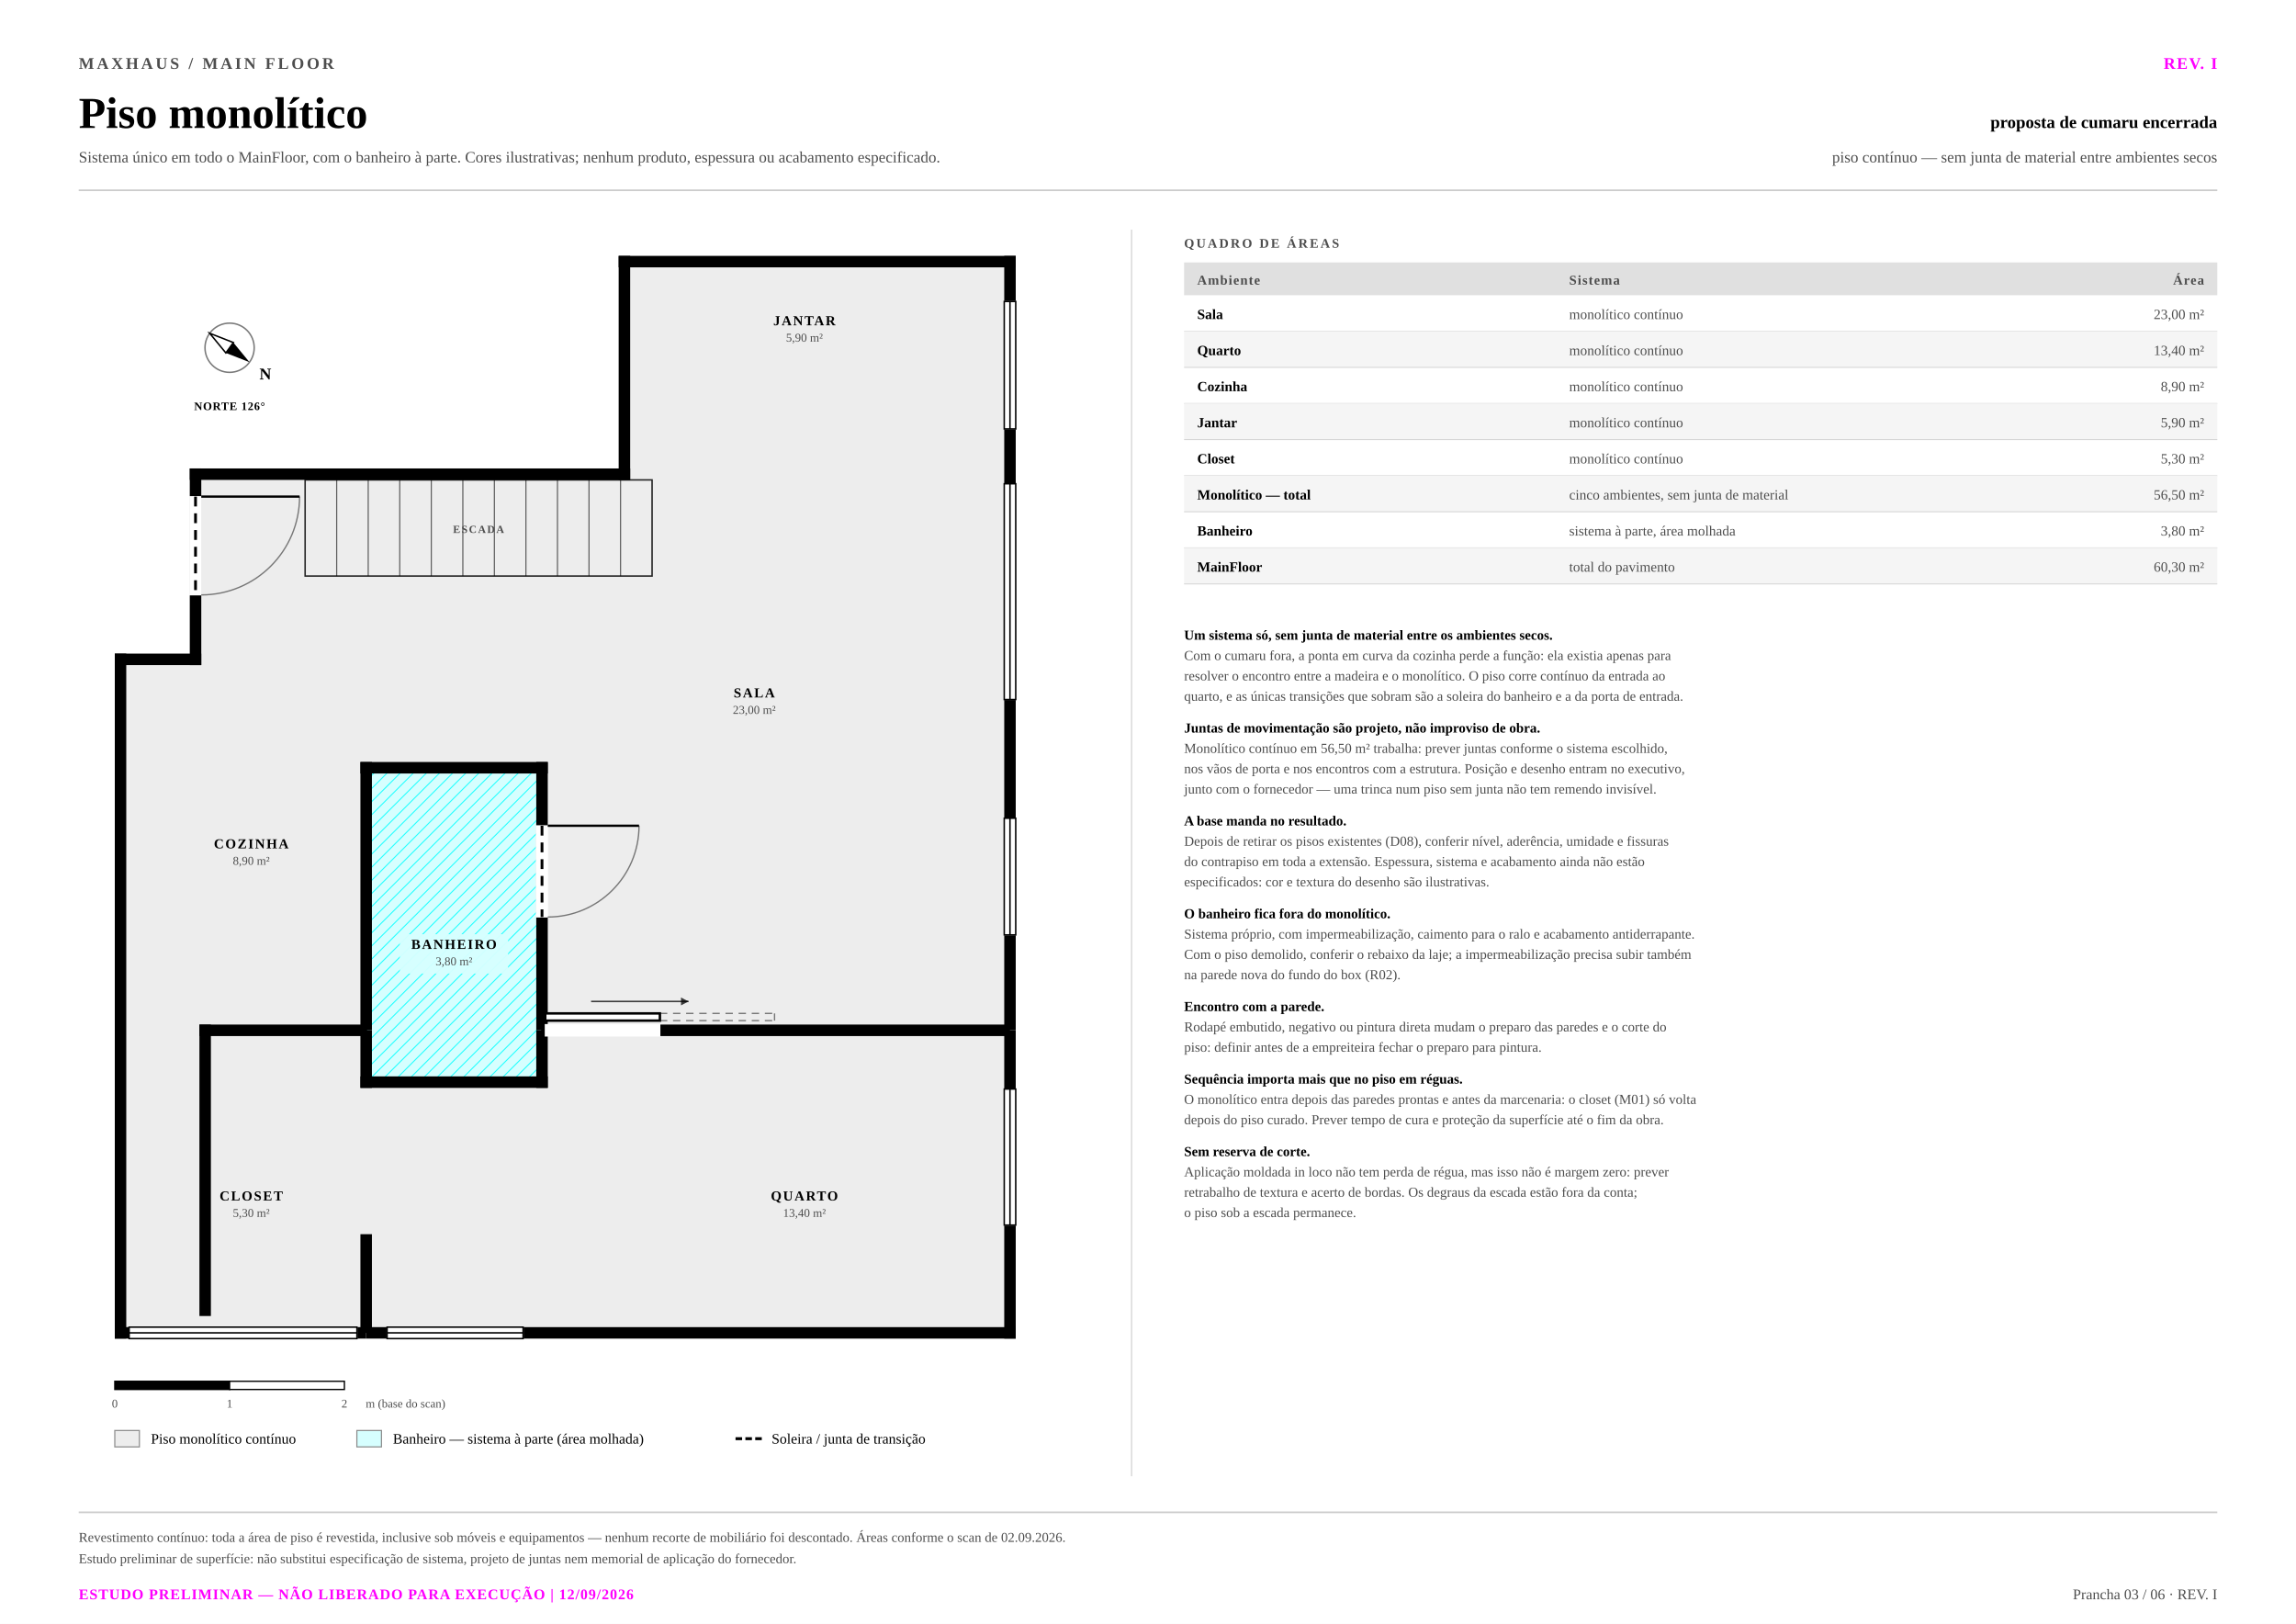
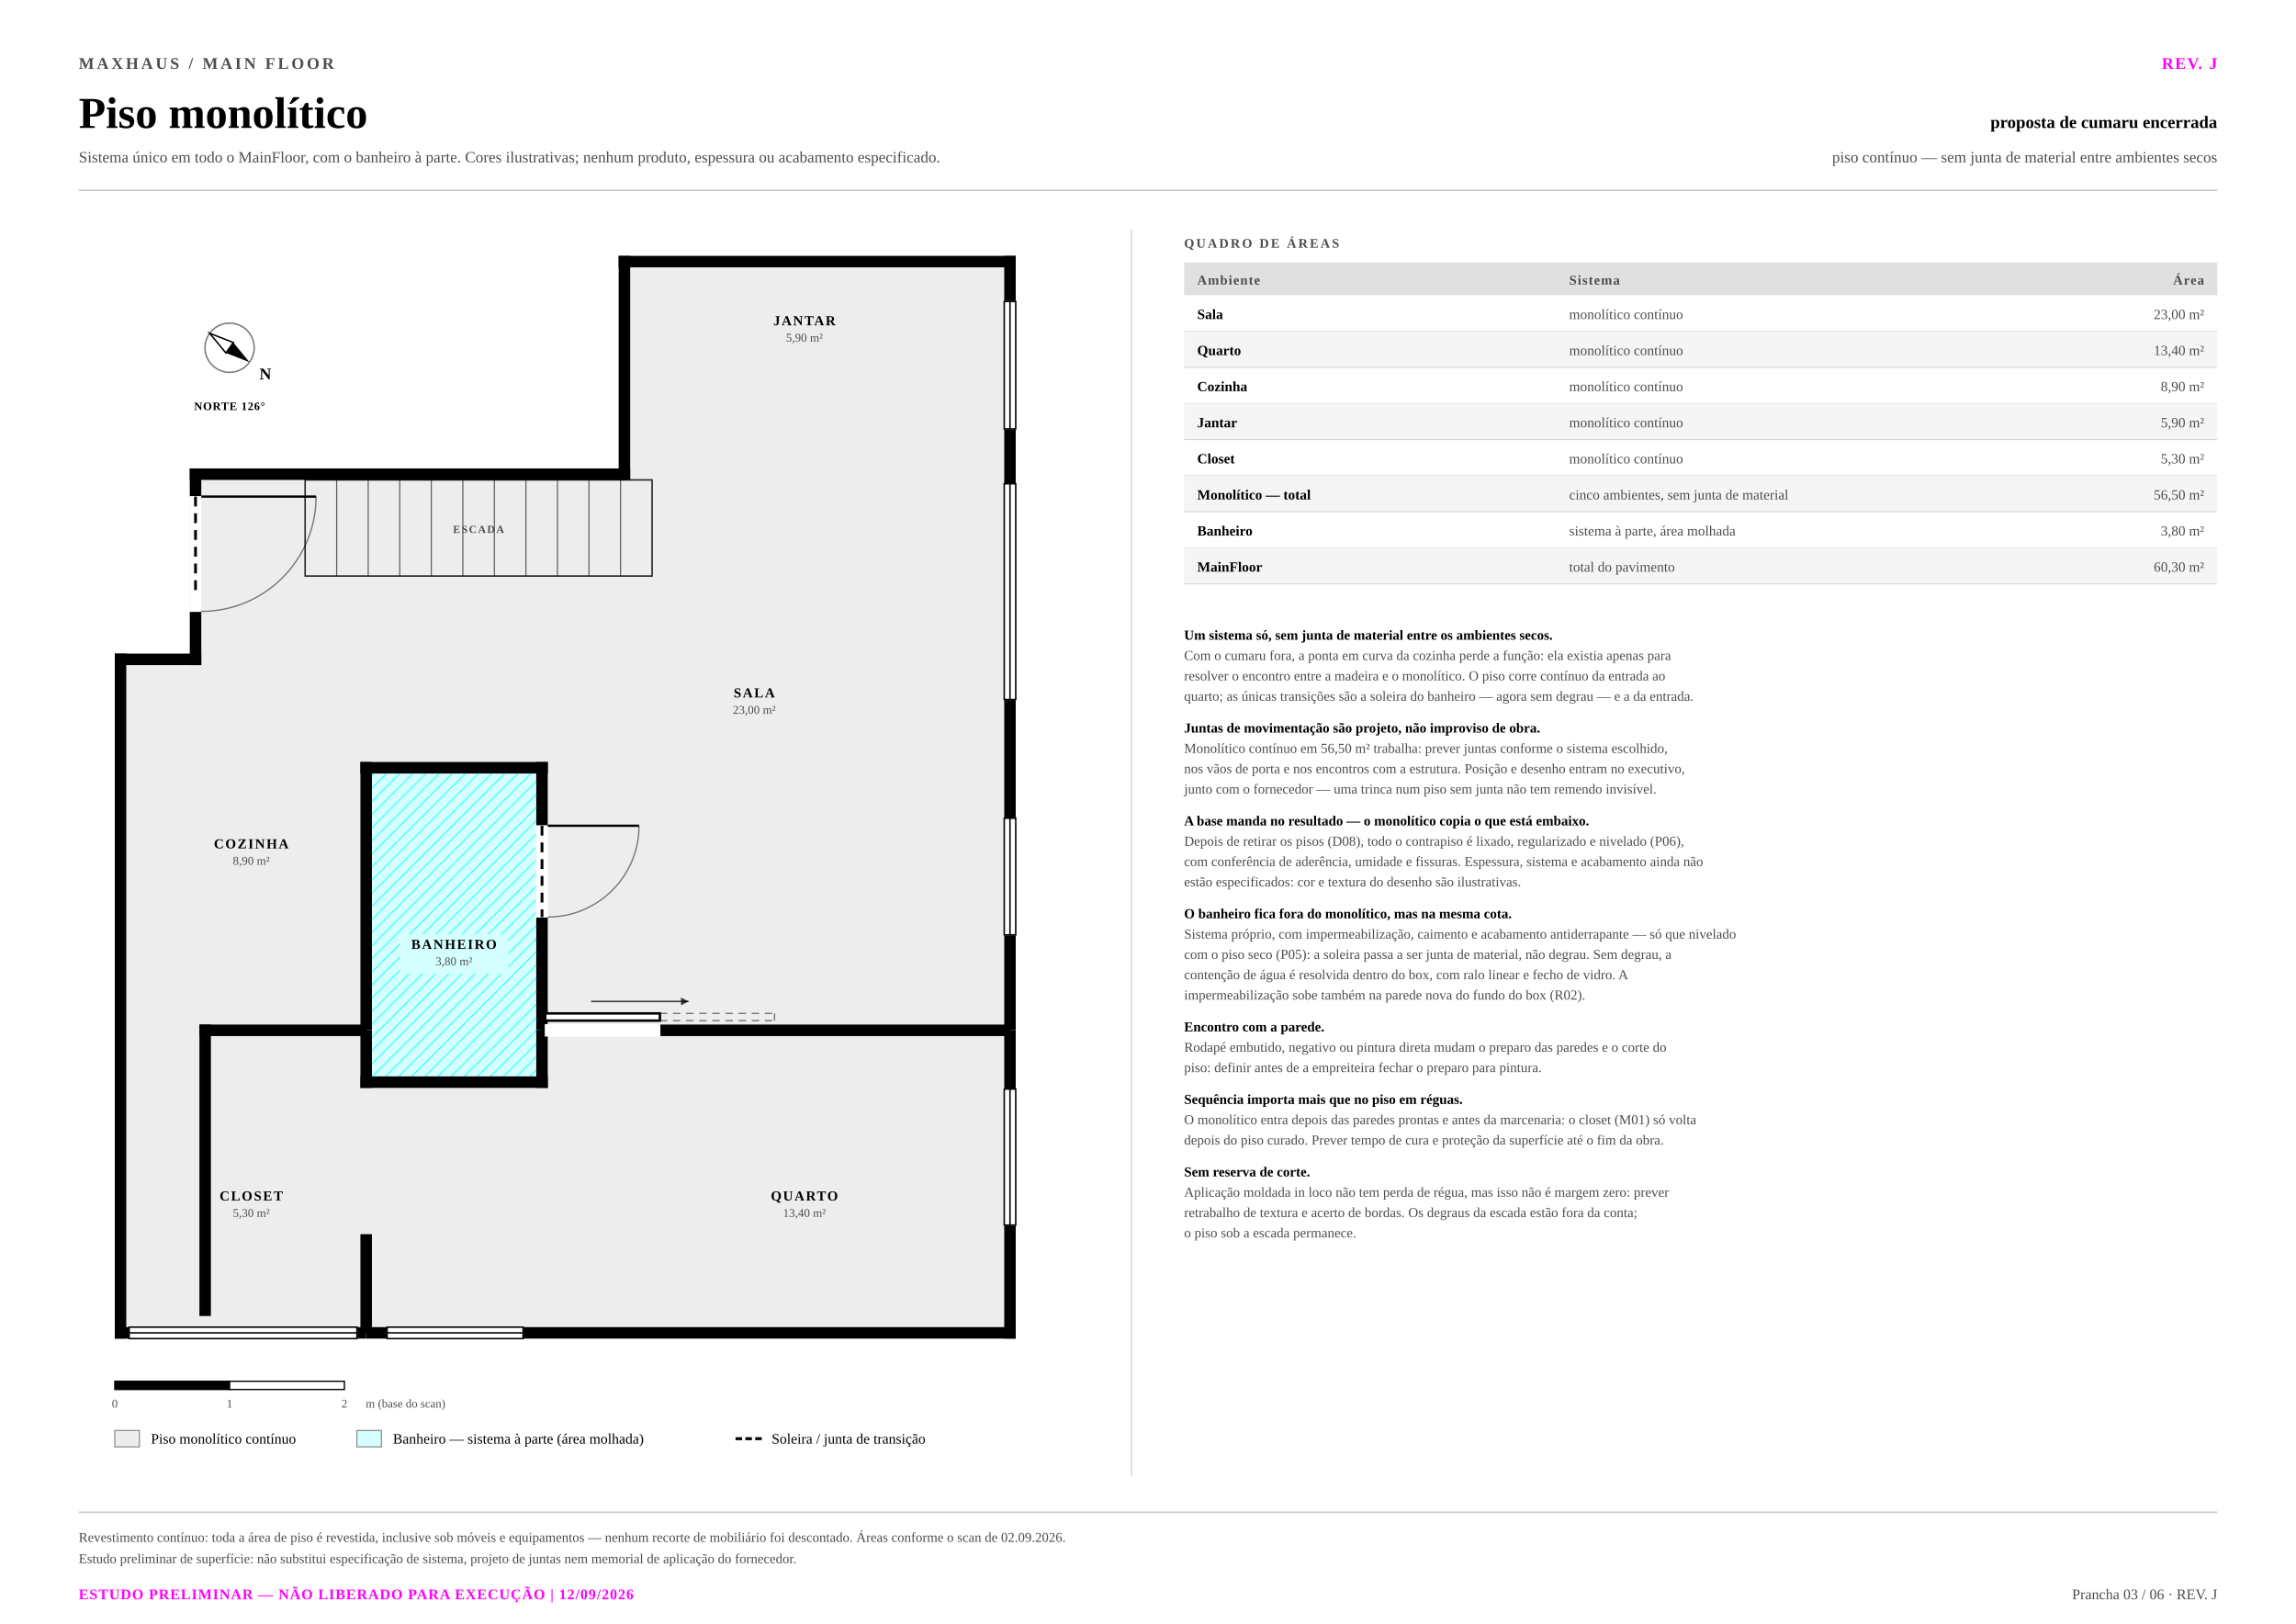
<svg xmlns="http://www.w3.org/2000/svg" viewBox="0 0 1400 990" width="1400" height="990">
  <rect x="0.00" y="0.00" width="1400.00" height="990.00" fill="#ffffff" />
  <text x="48.0" y="42.0" font-family="'Tiempos Text', 'Source Serif 4', Georgia, 'Times New Roman', Times, serif" font-size="10.0" fill="#4d4d4d" font-weight="bold" text-anchor="start" letter-spacing="1.60">MAXHAUS / MAIN FLOOR</text>
  <text x="48.0" y="78.0" font-family="'Tiempos Text', 'Source Serif 4', Georgia, 'Times New Roman', Times, serif" font-size="27.0" fill="#000000" font-weight="bold" text-anchor="start">Piso monolítico</text>
  <text x="48.0" y="99.0" font-family="'Tiempos Text', 'Source Serif 4', Georgia, 'Times New Roman', Times, serif" font-size="9.6" fill="#4d4d4d" font-weight="normal" text-anchor="start">Sistema único em todo o MainFloor, com o banheiro à parte. Cores ilustrativas; nenhum produto, espessura ou acabamento especificado.</text>
-   <text x="1352.0" y="42.0" font-family="'Tiempos Text', 'Source Serif 4', Georgia, 'Times New Roman', Times, serif" font-size="10.0" fill="#ff00ff" font-weight="bold" text-anchor="end" letter-spacing="0.80">REV. I</text>
+   <text x="1352.0" y="42.0" font-family="'Tiempos Text', 'Source Serif 4', Georgia, 'Times New Roman', Times, serif" font-size="10.0" fill="#ff00ff" font-weight="bold" text-anchor="end" letter-spacing="0.80">REV. J</text>
  <text x="1352.0" y="78.0" font-family="'Tiempos Text', 'Source Serif 4', Georgia, 'Times New Roman', Times, serif" font-size="10.5" fill="#000000" font-weight="bold" text-anchor="end">proposta de cumaru encerrada</text>
  <text x="1352.0" y="99.0" font-family="'Tiempos Text', 'Source Serif 4', Georgia, 'Times New Roman', Times, serif" font-size="9.6" fill="#4d4d4d" font-weight="normal" text-anchor="end">piso contínuo — sem junta de material entre ambientes secos</text>
  <line x1="48.00" y1="116.00" x2="1352.00" y2="116.00" stroke="#cccccc" stroke-width="1.00" />
  <path d="M380.75 159.56 L615.77 159.56 L615.77 812.64 L73.53 812.64 L73.53 401.94 L119.21 401.94 L119.21 289.10 L380.75 289.10 Z" fill="#ededed" />
  <path d="M223.31 468.01 L330.47 468.01 L330.47 659.80 L223.31 659.80 Z" fill="#d6ffff" />
  <line x1="223.31" y1="476.01" x2="231.31" y2="468.01" stroke="#00ffff" stroke-width="0.60" opacity="0.85" />
  <line x1="223.31" y1="484.01" x2="239.31" y2="468.01" stroke="#00ffff" stroke-width="0.60" opacity="0.85" />
  <line x1="223.31" y1="492.01" x2="247.31" y2="468.01" stroke="#00ffff" stroke-width="0.60" opacity="0.85" />
  <line x1="223.31" y1="500.01" x2="255.31" y2="468.01" stroke="#00ffff" stroke-width="0.60" opacity="0.85" />
  <line x1="223.31" y1="508.01" x2="263.31" y2="468.01" stroke="#00ffff" stroke-width="0.60" opacity="0.85" />
  <line x1="223.31" y1="516.01" x2="271.31" y2="468.01" stroke="#00ffff" stroke-width="0.60" opacity="0.85" />
  <line x1="223.31" y1="524.01" x2="279.31" y2="468.01" stroke="#00ffff" stroke-width="0.60" opacity="0.85" />
  <line x1="223.31" y1="532.01" x2="287.31" y2="468.01" stroke="#00ffff" stroke-width="0.60" opacity="0.85" />
  <line x1="223.31" y1="540.01" x2="295.31" y2="468.01" stroke="#00ffff" stroke-width="0.60" opacity="0.85" />
  <line x1="223.31" y1="548.01" x2="303.31" y2="468.01" stroke="#00ffff" stroke-width="0.60" opacity="0.85" />
  <line x1="223.31" y1="556.01" x2="311.31" y2="468.01" stroke="#00ffff" stroke-width="0.60" opacity="0.85" />
  <line x1="223.31" y1="564.01" x2="319.31" y2="468.01" stroke="#00ffff" stroke-width="0.60" opacity="0.85" />
  <line x1="223.31" y1="572.01" x2="327.31" y2="468.01" stroke="#00ffff" stroke-width="0.60" opacity="0.85" />
  <line x1="223.31" y1="580.01" x2="330.47" y2="472.85" stroke="#00ffff" stroke-width="0.60" opacity="0.85" />
  <line x1="223.31" y1="588.01" x2="330.47" y2="480.85" stroke="#00ffff" stroke-width="0.60" opacity="0.85" />
  <line x1="223.31" y1="596.01" x2="330.47" y2="488.85" stroke="#00ffff" stroke-width="0.60" opacity="0.85" />
  <line x1="223.31" y1="604.01" x2="330.47" y2="496.85" stroke="#00ffff" stroke-width="0.60" opacity="0.85" />
  <line x1="223.31" y1="612.01" x2="330.47" y2="504.85" stroke="#00ffff" stroke-width="0.60" opacity="0.85" />
  <line x1="223.31" y1="620.01" x2="330.47" y2="512.85" stroke="#00ffff" stroke-width="0.60" opacity="0.85" />
  <line x1="223.31" y1="628.01" x2="330.47" y2="520.85" stroke="#00ffff" stroke-width="0.60" opacity="0.85" />
  <line x1="223.31" y1="636.01" x2="330.47" y2="528.85" stroke="#00ffff" stroke-width="0.60" opacity="0.85" />
  <line x1="223.31" y1="644.01" x2="330.47" y2="536.85" stroke="#00ffff" stroke-width="0.60" opacity="0.85" />
  <line x1="223.31" y1="652.01" x2="330.47" y2="544.85" stroke="#00ffff" stroke-width="0.60" opacity="0.85" />
  <line x1="223.52" y1="659.80" x2="330.47" y2="552.85" stroke="#00ffff" stroke-width="0.60" opacity="0.85" />
  <line x1="231.52" y1="659.80" x2="330.47" y2="560.85" stroke="#00ffff" stroke-width="0.60" opacity="0.85" />
  <line x1="239.52" y1="659.80" x2="330.47" y2="568.85" stroke="#00ffff" stroke-width="0.60" opacity="0.85" />
  <line x1="247.52" y1="659.80" x2="330.47" y2="576.85" stroke="#00ffff" stroke-width="0.60" opacity="0.85" />
  <line x1="255.52" y1="659.80" x2="330.47" y2="584.85" stroke="#00ffff" stroke-width="0.60" opacity="0.85" />
  <line x1="263.52" y1="659.80" x2="330.47" y2="592.85" stroke="#00ffff" stroke-width="0.60" opacity="0.85" />
  <line x1="271.52" y1="659.80" x2="330.47" y2="600.85" stroke="#00ffff" stroke-width="0.60" opacity="0.85" />
  <line x1="279.52" y1="659.80" x2="330.47" y2="608.85" stroke="#00ffff" stroke-width="0.60" opacity="0.85" />
  <line x1="287.52" y1="659.80" x2="330.47" y2="616.85" stroke="#00ffff" stroke-width="0.60" opacity="0.85" />
  <line x1="295.52" y1="659.80" x2="330.47" y2="624.85" stroke="#00ffff" stroke-width="0.60" opacity="0.85" />
  <line x1="303.52" y1="659.80" x2="330.47" y2="632.85" stroke="#00ffff" stroke-width="0.60" opacity="0.85" />
  <line x1="311.52" y1="659.80" x2="330.47" y2="640.85" stroke="#00ffff" stroke-width="0.60" opacity="0.85" />
  <line x1="319.52" y1="659.80" x2="330.47" y2="648.85" stroke="#00ffff" stroke-width="0.60" opacity="0.85" />
  <line x1="327.52" y1="659.80" x2="330.47" y2="656.85" stroke="#00ffff" stroke-width="0.60" opacity="0.85" />
  <path d="M223.31 468.01 L330.47 468.01 L330.47 659.80 L223.31 659.80 Z" fill="none" stroke="#000000" stroke-width="1.00" />
  <rect x="377.24" y="156.00" width="242.10" height="6.99" fill="#000000" />
  <rect x="115.72" y="285.59" width="268.53" height="6.99" fill="#000000" />
  <rect x="115.72" y="285.59" width="7.01" height="119.89" fill="#000000" />
  <rect x="70.00" y="398.47" width="52.72" height="7.01" fill="#000000" />
  <rect x="121.60" y="624.63" width="101.66" height="7.01" fill="#000000" />
  <rect x="223.26" y="809.09" width="396.08" height="6.99" fill="#000000" />
  <rect x="219.77" y="628.12" width="7.01" height="35.11" fill="#000000" />
  <rect x="219.77" y="464.56" width="7.01" height="163.56" fill="#000000" />
  <rect x="330.48" y="624.63" width="285.35" height="7.01" fill="#000000" />
  <rect x="326.99" y="464.56" width="7.01" height="163.56" fill="#000000" />
  <rect x="612.34" y="628.12" width="7.01" height="187.95" fill="#000000" />
  <rect x="121.60" y="624.63" width="6.99" height="177.68" fill="#000000" />
  <rect x="70.00" y="809.09" width="153.26" height="6.99" fill="#000000" />
  <rect x="219.77" y="752.43" width="7.01" height="60.16" fill="#000000" />
  <rect x="377.24" y="156.00" width="7.01" height="136.58" fill="#000000" />
  <rect x="326.99" y="628.12" width="7.01" height="35.11" fill="#000000" />
  <rect x="612.34" y="156.00" width="7.01" height="472.12" fill="#000000" />
  <rect x="70.00" y="398.47" width="6.99" height="417.61" fill="#000000" />
  <rect x="219.77" y="464.56" width="114.23" height="7.01" fill="#000000" />
  <rect x="219.77" y="656.23" width="114.23" height="7.01" fill="#000000" />
  <rect x="612.04" y="183.48" width="7.61" height="78.33" fill="#ffffff" />
  <rect x="612.34" y="183.78" width="7.01" height="77.73" fill="none" stroke="#000000" stroke-width="0.90" />
  <line x1="615.84" y1="183.78" x2="615.84" y2="261.51" stroke="#000000" stroke-width="0.90" />
  <rect x="612.04" y="294.63" width="7.61" height="132.14" fill="#ffffff" />
  <rect x="612.34" y="294.93" width="7.01" height="131.54" fill="none" stroke="#000000" stroke-width="0.90" />
  <line x1="615.84" y1="294.93" x2="615.84" y2="426.46" stroke="#000000" stroke-width="0.90" />
  <rect x="612.04" y="498.53" width="7.61" height="71.73" fill="#ffffff" />
  <rect x="612.34" y="498.83" width="7.01" height="71.13" fill="none" stroke="#000000" stroke-width="0.90" />
  <line x1="615.84" y1="498.83" x2="615.84" y2="569.96" stroke="#000000" stroke-width="0.90" />
  <rect x="612.04" y="663.64" width="7.61" height="83.54" fill="#ffffff" />
  <rect x="612.34" y="663.94" width="7.01" height="82.94" fill="none" stroke="#000000" stroke-width="0.90" />
  <line x1="615.84" y1="663.94" x2="615.84" y2="746.88" stroke="#000000" stroke-width="0.90" />
  <rect x="78.44" y="808.79" width="139.50" height="7.59" fill="#ffffff" />
  <rect x="78.74" y="809.09" width="138.90" height="6.99" fill="none" stroke="#000000" stroke-width="0.90" />
  <line x1="78.74" y1="812.58" x2="217.63" y2="812.58" stroke="#000000" stroke-width="0.90" />
  <rect x="235.73" y="808.79" width="83.54" height="7.59" fill="#ffffff" />
  <rect x="236.03" y="809.09" width="82.94" height="6.99" fill="none" stroke="#000000" stroke-width="0.90" />
  <line x1="236.03" y1="812.58" x2="318.97" y2="812.58" stroke="#000000" stroke-width="0.90" />
-   <rect x="115.42" y="302.45" width="7.61" height="60.54" fill="#ffffff" />
-   <line x1="122.72" y1="302.75" x2="182.67" y2="302.75" stroke="#000000" stroke-width="1.40" />
-   <path d="M 182.67 302.75 A 59.94 59.94 0 0 1 122.72 362.69" fill="none" stroke="#000000" stroke-width="0.8" opacity="0.5" />
+   <rect x="115.42" y="302.45" width="7.61" height="70.60" fill="#ffffff" />
+   <line x1="122.72" y1="302.75" x2="192.72" y2="302.75" stroke="#000000" stroke-width="1.40" />
+   <path d="M 192.72 302.75 A 70.00 70.00 0 0 1 122.72 372.75" fill="none" stroke="#000000" stroke-width="0.8" opacity="0.5" />
  <rect x="326.69" y="503.12" width="7.61" height="56.25" fill="#ffffff" />
  <line x1="333.99" y1="503.42" x2="389.65" y2="503.42" stroke="#000000" stroke-width="1.40" />
  <path d="M 389.65 503.42 A 55.65 55.65 0 0 1 333.99 559.07" fill="none" stroke="#000000" stroke-width="0.8" opacity="0.5" />
  <rect x="332.16" y="624.33" width="70.51" height="7.61" fill="#ffffff" />
  <line x1="402.37" y1="617.83" x2="406.87" y2="617.83" stroke="#000000" stroke-width="0.80" opacity="0.50" />
  <line x1="410.37" y1="617.83" x2="414.87" y2="617.83" stroke="#000000" stroke-width="0.80" opacity="0.50" />
  <line x1="418.37" y1="617.83" x2="422.87" y2="617.83" stroke="#000000" stroke-width="0.80" opacity="0.50" />
  <line x1="426.37" y1="617.83" x2="430.87" y2="617.83" stroke="#000000" stroke-width="0.80" opacity="0.50" />
  <line x1="434.37" y1="617.83" x2="438.87" y2="617.83" stroke="#000000" stroke-width="0.80" opacity="0.50" />
  <line x1="442.37" y1="617.83" x2="446.87" y2="617.83" stroke="#000000" stroke-width="0.80" opacity="0.50" />
  <line x1="450.37" y1="617.83" x2="454.87" y2="617.83" stroke="#000000" stroke-width="0.80" opacity="0.50" />
  <line x1="458.37" y1="617.83" x2="462.87" y2="617.83" stroke="#000000" stroke-width="0.80" opacity="0.50" />
  <line x1="466.37" y1="617.83" x2="470.87" y2="617.83" stroke="#000000" stroke-width="0.80" opacity="0.50" />
  <line x1="402.37" y1="622.23" x2="406.87" y2="622.23" stroke="#000000" stroke-width="0.80" opacity="0.50" />
  <line x1="410.37" y1="622.23" x2="414.87" y2="622.23" stroke="#000000" stroke-width="0.80" opacity="0.50" />
  <line x1="418.37" y1="622.23" x2="422.87" y2="622.23" stroke="#000000" stroke-width="0.80" opacity="0.50" />
  <line x1="426.37" y1="622.23" x2="430.87" y2="622.23" stroke="#000000" stroke-width="0.80" opacity="0.50" />
  <line x1="434.37" y1="622.23" x2="438.87" y2="622.23" stroke="#000000" stroke-width="0.80" opacity="0.50" />
  <line x1="442.37" y1="622.23" x2="446.87" y2="622.23" stroke="#000000" stroke-width="0.80" opacity="0.50" />
  <line x1="450.37" y1="622.23" x2="454.87" y2="622.23" stroke="#000000" stroke-width="0.80" opacity="0.50" />
  <line x1="458.37" y1="622.23" x2="462.87" y2="622.23" stroke="#000000" stroke-width="0.80" opacity="0.50" />
  <line x1="466.37" y1="622.23" x2="470.87" y2="622.23" stroke="#000000" stroke-width="0.80" opacity="0.50" />
  <line x1="402.37" y1="617.83" x2="402.37" y2="622.23" stroke="#000000" stroke-width="0.80" opacity="0.50" />
  <line x1="472.28" y1="617.83" x2="472.28" y2="622.23" stroke="#000000" stroke-width="0.80" opacity="0.50" />
  <rect x="332.46" y="617.83" width="69.91" height="4.40" fill="#ffffff" stroke="#000000" stroke-width="1.50" />
  <line x1="360.42" y1="610.53" x2="419.85" y2="610.53" stroke="#000000" stroke-width="0.90" opacity="0.75" />
  <path d="M 419.85 610.53 L 415.25 608.13 L 415.25 612.93 Z" fill="#000000" opacity="0.75" />
  <rect x="186.05" y="292.58" width="211.56" height="58.61" fill="none" stroke="#000000" stroke-width="0.90" opacity="0.85" />
  <line x1="205.29" y1="292.58" x2="205.29" y2="351.19" stroke="#000000" stroke-width="0.70" opacity="0.60" />
  <line x1="224.52" y1="292.58" x2="224.52" y2="351.19" stroke="#000000" stroke-width="0.70" opacity="0.60" />
  <line x1="243.75" y1="292.58" x2="243.75" y2="351.19" stroke="#000000" stroke-width="0.70" opacity="0.60" />
  <line x1="262.99" y1="292.58" x2="262.99" y2="351.19" stroke="#000000" stroke-width="0.70" opacity="0.60" />
  <line x1="282.22" y1="292.58" x2="282.22" y2="351.19" stroke="#000000" stroke-width="0.70" opacity="0.60" />
  <line x1="301.45" y1="292.58" x2="301.45" y2="351.19" stroke="#000000" stroke-width="0.70" opacity="0.60" />
  <line x1="320.68" y1="292.58" x2="320.68" y2="351.19" stroke="#000000" stroke-width="0.70" opacity="0.60" />
  <line x1="339.92" y1="292.58" x2="339.92" y2="351.19" stroke="#000000" stroke-width="0.70" opacity="0.60" />
  <line x1="359.15" y1="292.58" x2="359.15" y2="351.19" stroke="#000000" stroke-width="0.70" opacity="0.60" />
  <line x1="378.38" y1="292.58" x2="378.38" y2="351.19" stroke="#000000" stroke-width="0.70" opacity="0.60" />
  <text x="291.8" y="324.9" font-family="'Tiempos Text', 'Source Serif 4', Georgia, 'Times New Roman', Times, serif" font-size="6.6" fill="#4d4d4d" font-weight="bold" text-anchor="middle" letter-spacing="0.80">ESCADA</text>
  <circle cx="140.00" cy="212.00" r="15.00" fill="none" stroke="#4d4d4d" stroke-width="0.90" opacity="0.75" />
  <path d="M 152.14 220.82 L 137.71 215.16 L 142.29 208.84 Z" fill="#000000" />
  <path d="M 127.86 203.18 L 137.71 215.16 L 142.29 208.84 Z" fill="#ffffff" stroke="#000000" stroke-width="0.9" />
  <text x="161.8" y="231.3" font-family="'Tiempos Text', 'Source Serif 4', Georgia, 'Times New Roman', Times, serif" font-size="10.0" fill="#000000" font-weight="bold" text-anchor="middle" letter-spacing="0.60">N</text>
  <text x="140.0" y="250.0" font-family="'Tiempos Text', 'Source Serif 4', Georgia, 'Times New Roman', Times, serif" font-size="7.0" fill="#000000" font-weight="bold" text-anchor="middle" letter-spacing="0.40">NORTE 126°</text>
  <path d="M330.49 503.42 L330.49 559.07" fill="none" stroke="#ffffff" stroke-width="3.40" opacity="0.90" />
  <line x1="330.49" y1="503.42" x2="330.49" y2="509.42" stroke="#000000" stroke-width="1.70" stroke-linecap="butt" />
  <line x1="330.49" y1="513.62" x2="330.49" y2="519.62" stroke="#000000" stroke-width="1.70" stroke-linecap="butt" />
  <line x1="330.49" y1="523.82" x2="330.49" y2="529.82" stroke="#000000" stroke-width="1.70" stroke-linecap="butt" />
  <line x1="330.49" y1="534.02" x2="330.49" y2="540.02" stroke="#000000" stroke-width="1.70" stroke-linecap="butt" />
  <line x1="330.49" y1="544.22" x2="330.49" y2="550.22" stroke="#000000" stroke-width="1.70" stroke-linecap="butt" />
  <line x1="330.49" y1="554.42" x2="330.49" y2="559.07" stroke="#000000" stroke-width="1.70" stroke-linecap="butt" />
  <path d="M119.22 302.75 L119.22 362.69" fill="none" stroke="#ffffff" stroke-width="3.40" opacity="0.90" />
  <line x1="119.22" y1="302.75" x2="119.22" y2="308.75" stroke="#000000" stroke-width="1.70" stroke-linecap="butt" />
  <line x1="119.22" y1="312.95" x2="119.22" y2="318.95" stroke="#000000" stroke-width="1.70" stroke-linecap="butt" />
  <line x1="119.22" y1="323.15" x2="119.22" y2="329.15" stroke="#000000" stroke-width="1.70" stroke-linecap="butt" />
  <line x1="119.22" y1="333.35" x2="119.22" y2="339.35" stroke="#000000" stroke-width="1.70" stroke-linecap="butt" />
  <line x1="119.22" y1="343.55" x2="119.22" y2="349.55" stroke="#000000" stroke-width="1.70" stroke-linecap="butt" />
  <line x1="119.22" y1="353.75" x2="119.22" y2="359.75" stroke="#000000" stroke-width="1.70" stroke-linecap="butt" />
  <rect x="243.81" y="569.54" width="66.00" height="24.00" fill="#d6ffff" opacity="0.95" />
  <text x="490.5" y="198.3" font-family="'Tiempos Text', 'Source Serif 4', Georgia, 'Times New Roman', Times, serif" font-size="8.4" fill="#000000" font-weight="bold" text-anchor="middle" letter-spacing="0.90">JANTAR</text>
  <text x="490.5" y="208.3" font-family="'Tiempos Text', 'Source Serif 4', Georgia, 'Times New Roman', Times, serif" font-size="7.3" fill="#4d4d4d" font-weight="normal" text-anchor="middle">5,90 m²</text>
  <text x="459.9" y="425.2" font-family="'Tiempos Text', 'Source Serif 4', Georgia, 'Times New Roman', Times, serif" font-size="8.4" fill="#000000" font-weight="bold" text-anchor="middle" letter-spacing="0.90">SALA</text>
  <text x="459.9" y="435.2" font-family="'Tiempos Text', 'Source Serif 4', Georgia, 'Times New Roman', Times, serif" font-size="7.3" fill="#4d4d4d" font-weight="normal" text-anchor="middle">23,00 m²</text>
  <text x="153.2" y="517.2" font-family="'Tiempos Text', 'Source Serif 4', Georgia, 'Times New Roman', Times, serif" font-size="8.4" fill="#000000" font-weight="bold" text-anchor="middle" letter-spacing="0.90">COZINHA</text>
  <text x="153.2" y="527.2" font-family="'Tiempos Text', 'Source Serif 4', Georgia, 'Times New Roman', Times, serif" font-size="7.3" fill="#4d4d4d" font-weight="normal" text-anchor="middle">8,90 m²</text>
  <text x="153.2" y="731.9" font-family="'Tiempos Text', 'Source Serif 4', Georgia, 'Times New Roman', Times, serif" font-size="8.4" fill="#000000" font-weight="bold" text-anchor="middle" letter-spacing="0.90">CLOSET</text>
  <text x="153.2" y="741.9" font-family="'Tiempos Text', 'Source Serif 4', Georgia, 'Times New Roman', Times, serif" font-size="7.3" fill="#4d4d4d" font-weight="normal" text-anchor="middle">5,30 m²</text>
  <text x="490.5" y="731.9" font-family="'Tiempos Text', 'Source Serif 4', Georgia, 'Times New Roman', Times, serif" font-size="8.4" fill="#000000" font-weight="bold" text-anchor="middle" letter-spacing="0.90">QUARTO</text>
  <text x="490.5" y="741.9" font-family="'Tiempos Text', 'Source Serif 4', Georgia, 'Times New Roman', Times, serif" font-size="7.3" fill="#4d4d4d" font-weight="normal" text-anchor="middle">13,40 m²</text>
  <text x="276.8" y="578.5" font-family="'Tiempos Text', 'Source Serif 4', Georgia, 'Times New Roman', Times, serif" font-size="8.4" fill="#000000" font-weight="bold" text-anchor="middle" letter-spacing="0.90">BANHEIRO</text>
  <text x="276.8" y="588.5" font-family="'Tiempos Text', 'Source Serif 4', Georgia, 'Times New Roman', Times, serif" font-size="7.3" fill="#4d4d4d" font-weight="normal" text-anchor="middle">3,80 m²</text>
  <rect x="70.00" y="842.10" width="70.00" height="5.00" fill="#000000" stroke="#000000" stroke-width="0.80" />
  <rect x="140.00" y="842.10" width="70.00" height="5.00" fill="#ffffff" stroke="#000000" stroke-width="0.80" />
  <text x="70.0" y="858.1" font-family="'Tiempos Text', 'Source Serif 4', Georgia, 'Times New Roman', Times, serif" font-size="7.2" fill="#4d4d4d" font-weight="normal" text-anchor="middle">0</text>
  <text x="140.0" y="858.1" font-family="'Tiempos Text', 'Source Serif 4', Georgia, 'Times New Roman', Times, serif" font-size="7.2" fill="#4d4d4d" font-weight="normal" text-anchor="middle">1</text>
  <text x="210.0" y="858.1" font-family="'Tiempos Text', 'Source Serif 4', Georgia, 'Times New Roman', Times, serif" font-size="7.2" fill="#4d4d4d" font-weight="normal" text-anchor="middle">2</text>
  <text x="223.0" y="858.1" font-family="'Tiempos Text', 'Source Serif 4', Georgia, 'Times New Roman', Times, serif" font-size="7.2" fill="#4d4d4d" font-weight="normal" text-anchor="start">m   (base do scan)</text>
  <rect x="70.00" y="872.10" width="15.00" height="10.00" fill="#ededed" stroke="#8c8c8c" stroke-width="0.70" />
  <text x="92.0" y="880.1" font-family="'Tiempos Text', 'Source Serif 4', Georgia, 'Times New Roman', Times, serif" font-size="8.8" fill="#000000" font-weight="normal" text-anchor="start">Piso monolítico contínuo</text>
  <rect x="217.60" y="872.10" width="15.00" height="10.00" fill="#d6ffff" stroke="#8c8c8c" stroke-width="0.70" />
  <text x="239.6" y="880.1" font-family="'Tiempos Text', 'Source Serif 4', Georgia, 'Times New Roman', Times, serif" font-size="8.8" fill="#000000" font-weight="normal" text-anchor="start">Banheiro — sistema à parte (área molhada)</text>
  <line x1="448.50" y1="877.10" x2="452.50" y2="877.10" stroke="#000000" stroke-width="1.80" stroke-linecap="butt" />
  <line x1="454.50" y1="877.10" x2="458.50" y2="877.10" stroke="#000000" stroke-width="1.80" stroke-linecap="butt" />
  <line x1="460.50" y1="877.10" x2="464.50" y2="877.10" stroke="#000000" stroke-width="1.80" stroke-linecap="butt" />
  <text x="470.5" y="880.1" font-family="'Tiempos Text', 'Source Serif 4', Georgia, 'Times New Roman', Times, serif" font-size="8.8" fill="#000000" font-weight="normal" text-anchor="start">Soleira / junta de transição</text>
  <line x1="690.00" y1="140.00" x2="690.00" y2="900.00" stroke="#cccccc" stroke-width="0.80" opacity="0.80" />
  <text x="722.0" y="151.0" font-family="'Tiempos Text', 'Source Serif 4', Georgia, 'Times New Roman', Times, serif" font-size="8.0" fill="#4d4d4d" font-weight="bold" text-anchor="start" letter-spacing="1.20">QUADRO DE ÁREAS</text>
  <rect x="722.00" y="160.00" width="630.00" height="20.00" fill="#e0e0e0" />
  <text x="730.0" y="173.5" font-family="'Tiempos Text', 'Source Serif 4', Georgia, 'Times New Roman', Times, serif" font-size="8.2" fill="#4d4d4d" font-weight="bold" text-anchor="start" letter-spacing="0.60">Ambiente</text>
  <text x="956.8" y="173.5" font-family="'Tiempos Text', 'Source Serif 4', Georgia, 'Times New Roman', Times, serif" font-size="8.2" fill="#4d4d4d" font-weight="bold" text-anchor="start" letter-spacing="0.60">Sistema</text>
  <text x="1344.0" y="173.5" font-family="'Tiempos Text', 'Source Serif 4', Georgia, 'Times New Roman', Times, serif" font-size="8.2" fill="#4d4d4d" font-weight="bold" text-anchor="end" letter-spacing="0.60">Área</text>
  <text x="730.0" y="194.5" font-family="'Tiempos Text', 'Source Serif 4', Georgia, 'Times New Roman', Times, serif" font-size="8.6" fill="#000000" font-weight="bold" text-anchor="start">Sala</text>
  <text x="956.8" y="194.5" font-family="'Tiempos Text', 'Source Serif 4', Georgia, 'Times New Roman', Times, serif" font-size="8.6" fill="#4d4d4d" font-weight="normal" text-anchor="start">monolítico contínuo</text>
  <text x="1344.0" y="194.5" font-family="'Tiempos Text', 'Source Serif 4', Georgia, 'Times New Roman', Times, serif" font-size="8.6" fill="#4d4d4d" font-weight="normal" text-anchor="end">23,00 m²</text>
  <line x1="722.00" y1="202.00" x2="1352.00" y2="202.00" stroke="#cccccc" stroke-width="0.60" opacity="0.80" />
  <rect x="722.00" y="202.00" width="630.00" height="22.00" fill="#f5f5f5" />
  <text x="730.0" y="216.5" font-family="'Tiempos Text', 'Source Serif 4', Georgia, 'Times New Roman', Times, serif" font-size="8.6" fill="#000000" font-weight="bold" text-anchor="start">Quarto</text>
  <text x="956.8" y="216.5" font-family="'Tiempos Text', 'Source Serif 4', Georgia, 'Times New Roman', Times, serif" font-size="8.6" fill="#4d4d4d" font-weight="normal" text-anchor="start">monolítico contínuo</text>
  <text x="1344.0" y="216.5" font-family="'Tiempos Text', 'Source Serif 4', Georgia, 'Times New Roman', Times, serif" font-size="8.6" fill="#4d4d4d" font-weight="normal" text-anchor="end">13,40 m²</text>
  <line x1="722.00" y1="224.00" x2="1352.00" y2="224.00" stroke="#cccccc" stroke-width="0.60" opacity="0.80" />
  <text x="730.0" y="238.5" font-family="'Tiempos Text', 'Source Serif 4', Georgia, 'Times New Roman', Times, serif" font-size="8.6" fill="#000000" font-weight="bold" text-anchor="start">Cozinha</text>
  <text x="956.8" y="238.5" font-family="'Tiempos Text', 'Source Serif 4', Georgia, 'Times New Roman', Times, serif" font-size="8.6" fill="#4d4d4d" font-weight="normal" text-anchor="start">monolítico contínuo</text>
  <text x="1344.0" y="238.5" font-family="'Tiempos Text', 'Source Serif 4', Georgia, 'Times New Roman', Times, serif" font-size="8.6" fill="#4d4d4d" font-weight="normal" text-anchor="end">8,90 m²</text>
  <line x1="722.00" y1="246.00" x2="1352.00" y2="246.00" stroke="#cccccc" stroke-width="0.60" opacity="0.80" />
  <rect x="722.00" y="246.00" width="630.00" height="22.00" fill="#f5f5f5" />
  <text x="730.0" y="260.5" font-family="'Tiempos Text', 'Source Serif 4', Georgia, 'Times New Roman', Times, serif" font-size="8.6" fill="#000000" font-weight="bold" text-anchor="start">Jantar</text>
  <text x="956.8" y="260.5" font-family="'Tiempos Text', 'Source Serif 4', Georgia, 'Times New Roman', Times, serif" font-size="8.6" fill="#4d4d4d" font-weight="normal" text-anchor="start">monolítico contínuo</text>
  <text x="1344.0" y="260.5" font-family="'Tiempos Text', 'Source Serif 4', Georgia, 'Times New Roman', Times, serif" font-size="8.6" fill="#4d4d4d" font-weight="normal" text-anchor="end">5,90 m²</text>
  <line x1="722.00" y1="268.00" x2="1352.00" y2="268.00" stroke="#cccccc" stroke-width="0.60" opacity="0.80" />
  <text x="730.0" y="282.5" font-family="'Tiempos Text', 'Source Serif 4', Georgia, 'Times New Roman', Times, serif" font-size="8.6" fill="#000000" font-weight="bold" text-anchor="start">Closet</text>
  <text x="956.8" y="282.5" font-family="'Tiempos Text', 'Source Serif 4', Georgia, 'Times New Roman', Times, serif" font-size="8.6" fill="#4d4d4d" font-weight="normal" text-anchor="start">monolítico contínuo</text>
  <text x="1344.0" y="282.5" font-family="'Tiempos Text', 'Source Serif 4', Georgia, 'Times New Roman', Times, serif" font-size="8.6" fill="#4d4d4d" font-weight="normal" text-anchor="end">5,30 m²</text>
  <line x1="722.00" y1="290.00" x2="1352.00" y2="290.00" stroke="#cccccc" stroke-width="0.60" opacity="0.80" />
  <rect x="722.00" y="290.00" width="630.00" height="22.00" fill="#f5f5f5" />
  <text x="730.0" y="304.5" font-family="'Tiempos Text', 'Source Serif 4', Georgia, 'Times New Roman', Times, serif" font-size="8.6" fill="#000000" font-weight="bold" text-anchor="start">Monolítico — total</text>
  <text x="956.8" y="304.5" font-family="'Tiempos Text', 'Source Serif 4', Georgia, 'Times New Roman', Times, serif" font-size="8.6" fill="#4d4d4d" font-weight="normal" text-anchor="start">cinco ambientes, sem junta de material</text>
  <text x="1344.0" y="304.5" font-family="'Tiempos Text', 'Source Serif 4', Georgia, 'Times New Roman', Times, serif" font-size="8.6" fill="#4d4d4d" font-weight="normal" text-anchor="end">56,50 m²</text>
  <line x1="722.00" y1="312.00" x2="1352.00" y2="312.00" stroke="#cccccc" stroke-width="0.60" opacity="0.80" />
  <text x="730.0" y="326.5" font-family="'Tiempos Text', 'Source Serif 4', Georgia, 'Times New Roman', Times, serif" font-size="8.6" fill="#000000" font-weight="bold" text-anchor="start">Banheiro</text>
  <text x="956.8" y="326.5" font-family="'Tiempos Text', 'Source Serif 4', Georgia, 'Times New Roman', Times, serif" font-size="8.6" fill="#4d4d4d" font-weight="normal" text-anchor="start">sistema à parte, área molhada</text>
  <text x="1344.0" y="326.5" font-family="'Tiempos Text', 'Source Serif 4', Georgia, 'Times New Roman', Times, serif" font-size="8.6" fill="#4d4d4d" font-weight="normal" text-anchor="end">3,80 m²</text>
  <line x1="722.00" y1="334.00" x2="1352.00" y2="334.00" stroke="#cccccc" stroke-width="0.60" opacity="0.80" />
  <rect x="722.00" y="334.00" width="630.00" height="22.00" fill="#f5f5f5" />
  <text x="730.0" y="348.5" font-family="'Tiempos Text', 'Source Serif 4', Georgia, 'Times New Roman', Times, serif" font-size="8.6" fill="#000000" font-weight="bold" text-anchor="start">MainFloor</text>
  <text x="956.8" y="348.5" font-family="'Tiempos Text', 'Source Serif 4', Georgia, 'Times New Roman', Times, serif" font-size="8.6" fill="#4d4d4d" font-weight="normal" text-anchor="start">total do pavimento</text>
  <text x="1344.0" y="348.5" font-family="'Tiempos Text', 'Source Serif 4', Georgia, 'Times New Roman', Times, serif" font-size="8.6" fill="#4d4d4d" font-weight="normal" text-anchor="end">60,30 m²</text>
  <line x1="722.00" y1="356.00" x2="1352.00" y2="356.00" stroke="#cccccc" stroke-width="0.60" opacity="0.80" />
  <text x="722.0" y="390.0" font-family="'Tiempos Text', 'Source Serif 4', Georgia, 'Times New Roman', Times, serif" font-size="8.4" fill="#000000" font-weight="bold" text-anchor="start">Um sistema só, sem junta de material entre os ambientes secos.</text>
  <text x="722.0" y="402.4" font-family="'Tiempos Text', 'Source Serif 4', Georgia, 'Times New Roman', Times, serif" font-size="8.4" fill="#4d4d4d" font-weight="normal" text-anchor="start">Com o cumaru fora, a ponta em curva da cozinha perde a função: ela existia apenas para</text>
  <text x="722.0" y="414.8" font-family="'Tiempos Text', 'Source Serif 4', Georgia, 'Times New Roman', Times, serif" font-size="8.4" fill="#4d4d4d" font-weight="normal" text-anchor="start">resolver o encontro entre a madeira e o monolítico. O piso corre contínuo da entrada ao</text>
-   <text x="722.0" y="427.2" font-family="'Tiempos Text', 'Source Serif 4', Georgia, 'Times New Roman', Times, serif" font-size="8.4" fill="#4d4d4d" font-weight="normal" text-anchor="start">quarto, e as únicas transições que sobram são a soleira do banheiro e a da porta de entrada.</text>
+   <text x="722.0" y="427.2" font-family="'Tiempos Text', 'Source Serif 4', Georgia, 'Times New Roman', Times, serif" font-size="8.4" fill="#4d4d4d" font-weight="normal" text-anchor="start">quarto; as únicas transições são a soleira do banheiro — agora sem degrau — e a da entrada.</text>
  <text x="722.0" y="446.6" font-family="'Tiempos Text', 'Source Serif 4', Georgia, 'Times New Roman', Times, serif" font-size="8.4" fill="#000000" font-weight="bold" text-anchor="start">Juntas de movimentação são projeto, não improviso de obra.</text>
  <text x="722.0" y="459.0" font-family="'Tiempos Text', 'Source Serif 4', Georgia, 'Times New Roman', Times, serif" font-size="8.4" fill="#4d4d4d" font-weight="normal" text-anchor="start">Monolítico contínuo em 56,50 m² trabalha: prever juntas conforme o sistema escolhido,</text>
  <text x="722.0" y="471.4" font-family="'Tiempos Text', 'Source Serif 4', Georgia, 'Times New Roman', Times, serif" font-size="8.4" fill="#4d4d4d" font-weight="normal" text-anchor="start">nos vãos de porta e nos encontros com a estrutura. Posição e desenho entram no executivo,</text>
  <text x="722.0" y="483.8" font-family="'Tiempos Text', 'Source Serif 4', Georgia, 'Times New Roman', Times, serif" font-size="8.4" fill="#4d4d4d" font-weight="normal" text-anchor="start">junto com o fornecedor — uma trinca num piso sem junta não tem remendo invisível.</text>
-   <text x="722.0" y="503.2" font-family="'Tiempos Text', 'Source Serif 4', Georgia, 'Times New Roman', Times, serif" font-size="8.4" fill="#000000" font-weight="bold" text-anchor="start">A base manda no resultado.</text>
-   <text x="722.0" y="515.6" font-family="'Tiempos Text', 'Source Serif 4', Georgia, 'Times New Roman', Times, serif" font-size="8.4" fill="#4d4d4d" font-weight="normal" text-anchor="start">Depois de retirar os pisos existentes (D08), conferir nível, aderência, umidade e fissuras</text>
-   <text x="722.0" y="528.0" font-family="'Tiempos Text', 'Source Serif 4', Georgia, 'Times New Roman', Times, serif" font-size="8.4" fill="#4d4d4d" font-weight="normal" text-anchor="start">do contrapiso em toda a extensão. Espessura, sistema e acabamento ainda não estão</text>
-   <text x="722.0" y="540.4" font-family="'Tiempos Text', 'Source Serif 4', Georgia, 'Times New Roman', Times, serif" font-size="8.4" fill="#4d4d4d" font-weight="normal" text-anchor="start">especificados: cor e textura do desenho são ilustrativas.</text>
-   <text x="722.0" y="559.8" font-family="'Tiempos Text', 'Source Serif 4', Georgia, 'Times New Roman', Times, serif" font-size="8.4" fill="#000000" font-weight="bold" text-anchor="start">O banheiro fica fora do monolítico.</text>
-   <text x="722.0" y="572.2" font-family="'Tiempos Text', 'Source Serif 4', Georgia, 'Times New Roman', Times, serif" font-size="8.4" fill="#4d4d4d" font-weight="normal" text-anchor="start">Sistema próprio, com impermeabilização, caimento para o ralo e acabamento antiderrapante.</text>
-   <text x="722.0" y="584.6" font-family="'Tiempos Text', 'Source Serif 4', Georgia, 'Times New Roman', Times, serif" font-size="8.4" fill="#4d4d4d" font-weight="normal" text-anchor="start">Com o piso demolido, conferir o rebaixo da laje; a impermeabilização precisa subir também</text>
-   <text x="722.0" y="597.0" font-family="'Tiempos Text', 'Source Serif 4', Georgia, 'Times New Roman', Times, serif" font-size="8.4" fill="#4d4d4d" font-weight="normal" text-anchor="start">na parede nova do fundo do box (R02).</text>
-   <text x="722.0" y="616.4" font-family="'Tiempos Text', 'Source Serif 4', Georgia, 'Times New Roman', Times, serif" font-size="8.4" fill="#000000" font-weight="bold" text-anchor="start">Encontro com a parede.</text>
-   <text x="722.0" y="628.8" font-family="'Tiempos Text', 'Source Serif 4', Georgia, 'Times New Roman', Times, serif" font-size="8.4" fill="#4d4d4d" font-weight="normal" text-anchor="start">Rodapé embutido, negativo ou pintura direta mudam o preparo das paredes e o corte do</text>
-   <text x="722.0" y="641.2" font-family="'Tiempos Text', 'Source Serif 4', Georgia, 'Times New Roman', Times, serif" font-size="8.4" fill="#4d4d4d" font-weight="normal" text-anchor="start">piso: definir antes de a empreiteira fechar o preparo para pintura.</text>
-   <text x="722.0" y="660.6" font-family="'Tiempos Text', 'Source Serif 4', Georgia, 'Times New Roman', Times, serif" font-size="8.4" fill="#000000" font-weight="bold" text-anchor="start">Sequência importa mais que no piso em réguas.</text>
-   <text x="722.0" y="673.0" font-family="'Tiempos Text', 'Source Serif 4', Georgia, 'Times New Roman', Times, serif" font-size="8.4" fill="#4d4d4d" font-weight="normal" text-anchor="start">O monolítico entra depois das paredes prontas e antes da marcenaria: o closet (M01) só volta</text>
-   <text x="722.0" y="685.4" font-family="'Tiempos Text', 'Source Serif 4', Georgia, 'Times New Roman', Times, serif" font-size="8.4" fill="#4d4d4d" font-weight="normal" text-anchor="start">depois do piso curado. Prever tempo de cura e proteção da superfície até o fim da obra.</text>
-   <text x="722.0" y="704.8" font-family="'Tiempos Text', 'Source Serif 4', Georgia, 'Times New Roman', Times, serif" font-size="8.4" fill="#000000" font-weight="bold" text-anchor="start">Sem reserva de corte.</text>
-   <text x="722.0" y="717.2" font-family="'Tiempos Text', 'Source Serif 4', Georgia, 'Times New Roman', Times, serif" font-size="8.4" fill="#4d4d4d" font-weight="normal" text-anchor="start">Aplicação moldada in loco não tem perda de régua, mas isso não é margem zero: prever</text>
-   <text x="722.0" y="729.6" font-family="'Tiempos Text', 'Source Serif 4', Georgia, 'Times New Roman', Times, serif" font-size="8.4" fill="#4d4d4d" font-weight="normal" text-anchor="start">retrabalho de textura e acerto de bordas. Os degraus da escada estão fora da conta;</text>
-   <text x="722.0" y="742.0" font-family="'Tiempos Text', 'Source Serif 4', Georgia, 'Times New Roman', Times, serif" font-size="8.4" fill="#4d4d4d" font-weight="normal" text-anchor="start">o piso sob a escada permanece.</text>
+   <text x="722.0" y="503.2" font-family="'Tiempos Text', 'Source Serif 4', Georgia, 'Times New Roman', Times, serif" font-size="8.4" fill="#000000" font-weight="bold" text-anchor="start">A base manda no resultado — o monolítico copia o que está embaixo.</text>
+   <text x="722.0" y="515.6" font-family="'Tiempos Text', 'Source Serif 4', Georgia, 'Times New Roman', Times, serif" font-size="8.4" fill="#4d4d4d" font-weight="normal" text-anchor="start">Depois de retirar os pisos (D08), todo o contrapiso é lixado, regularizado e nivelado (P06),</text>
+   <text x="722.0" y="528.0" font-family="'Tiempos Text', 'Source Serif 4', Georgia, 'Times New Roman', Times, serif" font-size="8.4" fill="#4d4d4d" font-weight="normal" text-anchor="start">com conferência de aderência, umidade e fissuras. Espessura, sistema e acabamento ainda não</text>
+   <text x="722.0" y="540.4" font-family="'Tiempos Text', 'Source Serif 4', Georgia, 'Times New Roman', Times, serif" font-size="8.4" fill="#4d4d4d" font-weight="normal" text-anchor="start">estão especificados: cor e textura do desenho são ilustrativas.</text>
+   <text x="722.0" y="559.8" font-family="'Tiempos Text', 'Source Serif 4', Georgia, 'Times New Roman', Times, serif" font-size="8.4" fill="#000000" font-weight="bold" text-anchor="start">O banheiro fica fora do monolítico, mas na mesma cota.</text>
+   <text x="722.0" y="572.2" font-family="'Tiempos Text', 'Source Serif 4', Georgia, 'Times New Roman', Times, serif" font-size="8.4" fill="#4d4d4d" font-weight="normal" text-anchor="start">Sistema próprio, com impermeabilização, caimento e acabamento antiderrapante — só que nivelado</text>
+   <text x="722.0" y="584.6" font-family="'Tiempos Text', 'Source Serif 4', Georgia, 'Times New Roman', Times, serif" font-size="8.4" fill="#4d4d4d" font-weight="normal" text-anchor="start">com o piso seco (P05): a soleira passa a ser junta de material, não degrau. Sem degrau, a</text>
+   <text x="722.0" y="597.0" font-family="'Tiempos Text', 'Source Serif 4', Georgia, 'Times New Roman', Times, serif" font-size="8.4" fill="#4d4d4d" font-weight="normal" text-anchor="start">contenção de água é resolvida dentro do box, com ralo linear e fecho de vidro. A</text>
+   <text x="722.0" y="609.4" font-family="'Tiempos Text', 'Source Serif 4', Georgia, 'Times New Roman', Times, serif" font-size="8.4" fill="#4d4d4d" font-weight="normal" text-anchor="start">impermeabilização sobe também na parede nova do fundo do box (R02).</text>
+   <text x="722.0" y="628.8" font-family="'Tiempos Text', 'Source Serif 4', Georgia, 'Times New Roman', Times, serif" font-size="8.4" fill="#000000" font-weight="bold" text-anchor="start">Encontro com a parede.</text>
+   <text x="722.0" y="641.2" font-family="'Tiempos Text', 'Source Serif 4', Georgia, 'Times New Roman', Times, serif" font-size="8.4" fill="#4d4d4d" font-weight="normal" text-anchor="start">Rodapé embutido, negativo ou pintura direta mudam o preparo das paredes e o corte do</text>
+   <text x="722.0" y="653.6" font-family="'Tiempos Text', 'Source Serif 4', Georgia, 'Times New Roman', Times, serif" font-size="8.4" fill="#4d4d4d" font-weight="normal" text-anchor="start">piso: definir antes de a empreiteira fechar o preparo para pintura.</text>
+   <text x="722.0" y="673.0" font-family="'Tiempos Text', 'Source Serif 4', Georgia, 'Times New Roman', Times, serif" font-size="8.4" fill="#000000" font-weight="bold" text-anchor="start">Sequência importa mais que no piso em réguas.</text>
+   <text x="722.0" y="685.4" font-family="'Tiempos Text', 'Source Serif 4', Georgia, 'Times New Roman', Times, serif" font-size="8.4" fill="#4d4d4d" font-weight="normal" text-anchor="start">O monolítico entra depois das paredes prontas e antes da marcenaria: o closet (M01) só volta</text>
+   <text x="722.0" y="697.8" font-family="'Tiempos Text', 'Source Serif 4', Georgia, 'Times New Roman', Times, serif" font-size="8.4" fill="#4d4d4d" font-weight="normal" text-anchor="start">depois do piso curado. Prever tempo de cura e proteção da superfície até o fim da obra.</text>
+   <text x="722.0" y="717.2" font-family="'Tiempos Text', 'Source Serif 4', Georgia, 'Times New Roman', Times, serif" font-size="8.4" fill="#000000" font-weight="bold" text-anchor="start">Sem reserva de corte.</text>
+   <text x="722.0" y="729.6" font-family="'Tiempos Text', 'Source Serif 4', Georgia, 'Times New Roman', Times, serif" font-size="8.4" fill="#4d4d4d" font-weight="normal" text-anchor="start">Aplicação moldada in loco não tem perda de régua, mas isso não é margem zero: prever</text>
+   <text x="722.0" y="742.0" font-family="'Tiempos Text', 'Source Serif 4', Georgia, 'Times New Roman', Times, serif" font-size="8.4" fill="#4d4d4d" font-weight="normal" text-anchor="start">retrabalho de textura e acerto de bordas. Os degraus da escada estão fora da conta;</text>
+   <text x="722.0" y="754.4" font-family="'Tiempos Text', 'Source Serif 4', Georgia, 'Times New Roman', Times, serif" font-size="8.4" fill="#4d4d4d" font-weight="normal" text-anchor="start">o piso sob a escada permanece.</text>
  <line x1="48.00" y1="922.00" x2="1352.00" y2="922.00" stroke="#cccccc" stroke-width="1.00" />
  <text x="48.0" y="940.0" font-family="'Tiempos Text', 'Source Serif 4', Georgia, 'Times New Roman', Times, serif" font-size="8.3" fill="#4d4d4d" font-weight="normal" text-anchor="start">Revestimento contínuo: toda a área de piso é revestida, inclusive sob móveis e equipamentos — nenhum recorte de mobiliário foi descontado. Áreas conforme o scan de 02.09.2026.</text>
  <text x="48.0" y="953.0" font-family="'Tiempos Text', 'Source Serif 4', Georgia, 'Times New Roman', Times, serif" font-size="8.3" fill="#4d4d4d" font-weight="normal" text-anchor="start">Estudo preliminar de superfície: não substitui especificação de sistema, projeto de juntas nem memorial de aplicação do fornecedor.</text>
  <text x="48.0" y="975.0" font-family="'Tiempos Text', 'Source Serif 4', Georgia, 'Times New Roman', Times, serif" font-size="9.0" fill="#ff00ff" font-weight="bold" text-anchor="start" letter-spacing="0.50">ESTUDO PRELIMINAR — NÃO LIBERADO PARA EXECUÇÃO   |   12/09/2026</text>
-   <text x="1352.0" y="975.0" font-family="'Tiempos Text', 'Source Serif 4', Georgia, 'Times New Roman', Times, serif" font-size="9.0" fill="#4d4d4d" font-weight="normal" text-anchor="end">Prancha 03 / 06   ·   REV. I</text>
+   <text x="1352.0" y="975.0" font-family="'Tiempos Text', 'Source Serif 4', Georgia, 'Times New Roman', Times, serif" font-size="9.0" fill="#4d4d4d" font-weight="normal" text-anchor="end">Prancha 03 / 06   ·   REV. J</text>
</svg>
